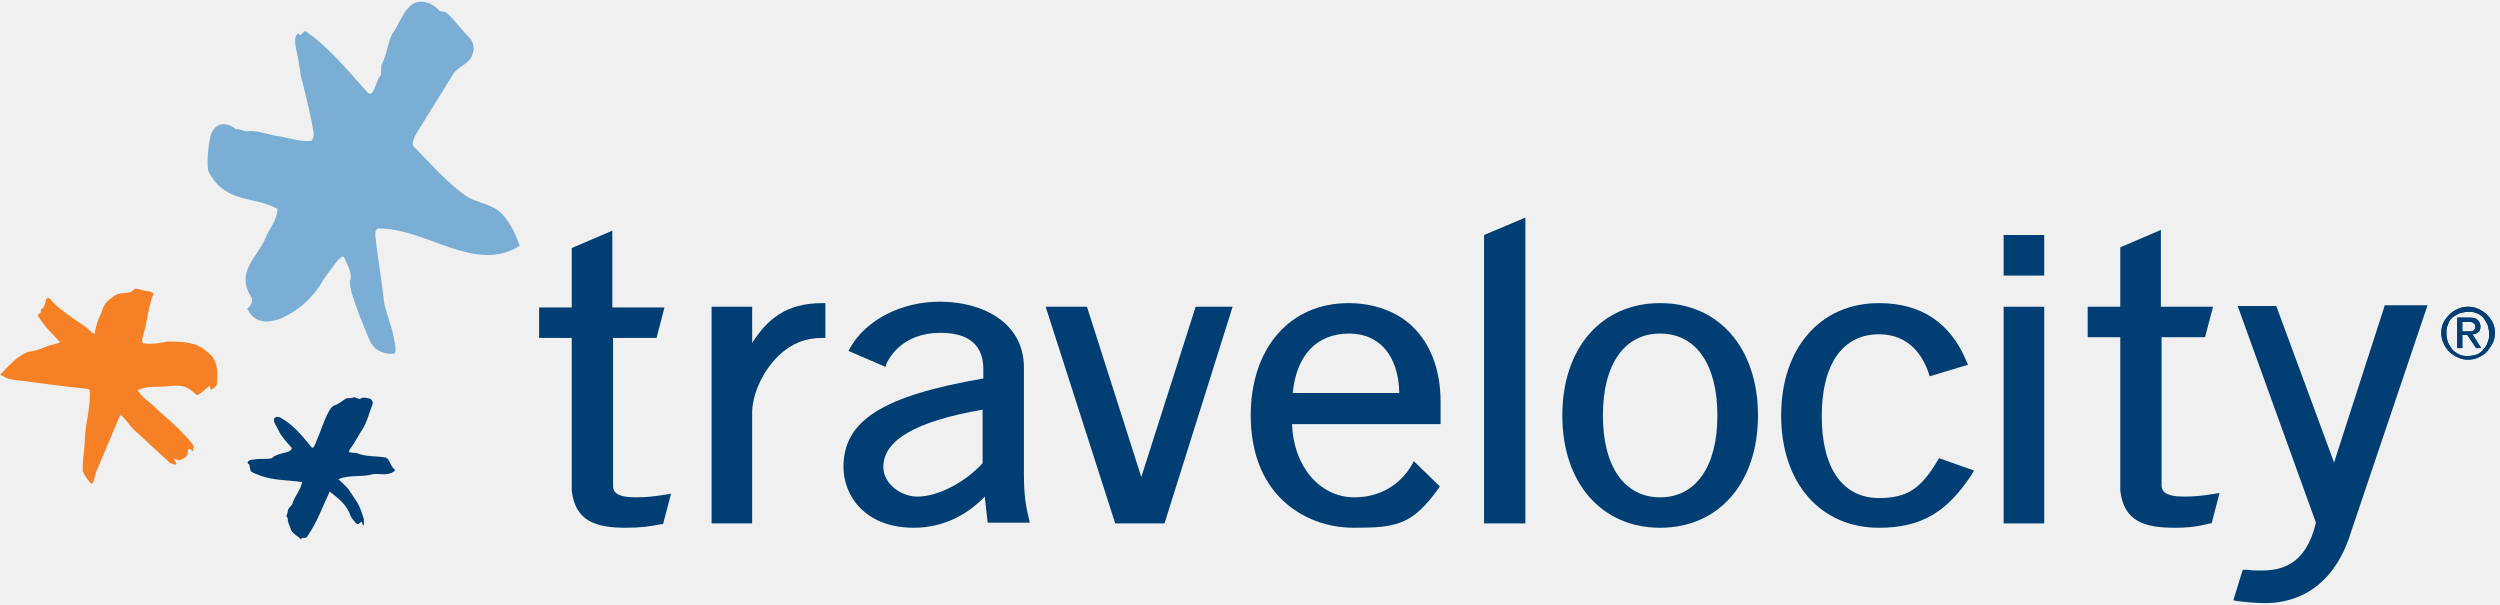
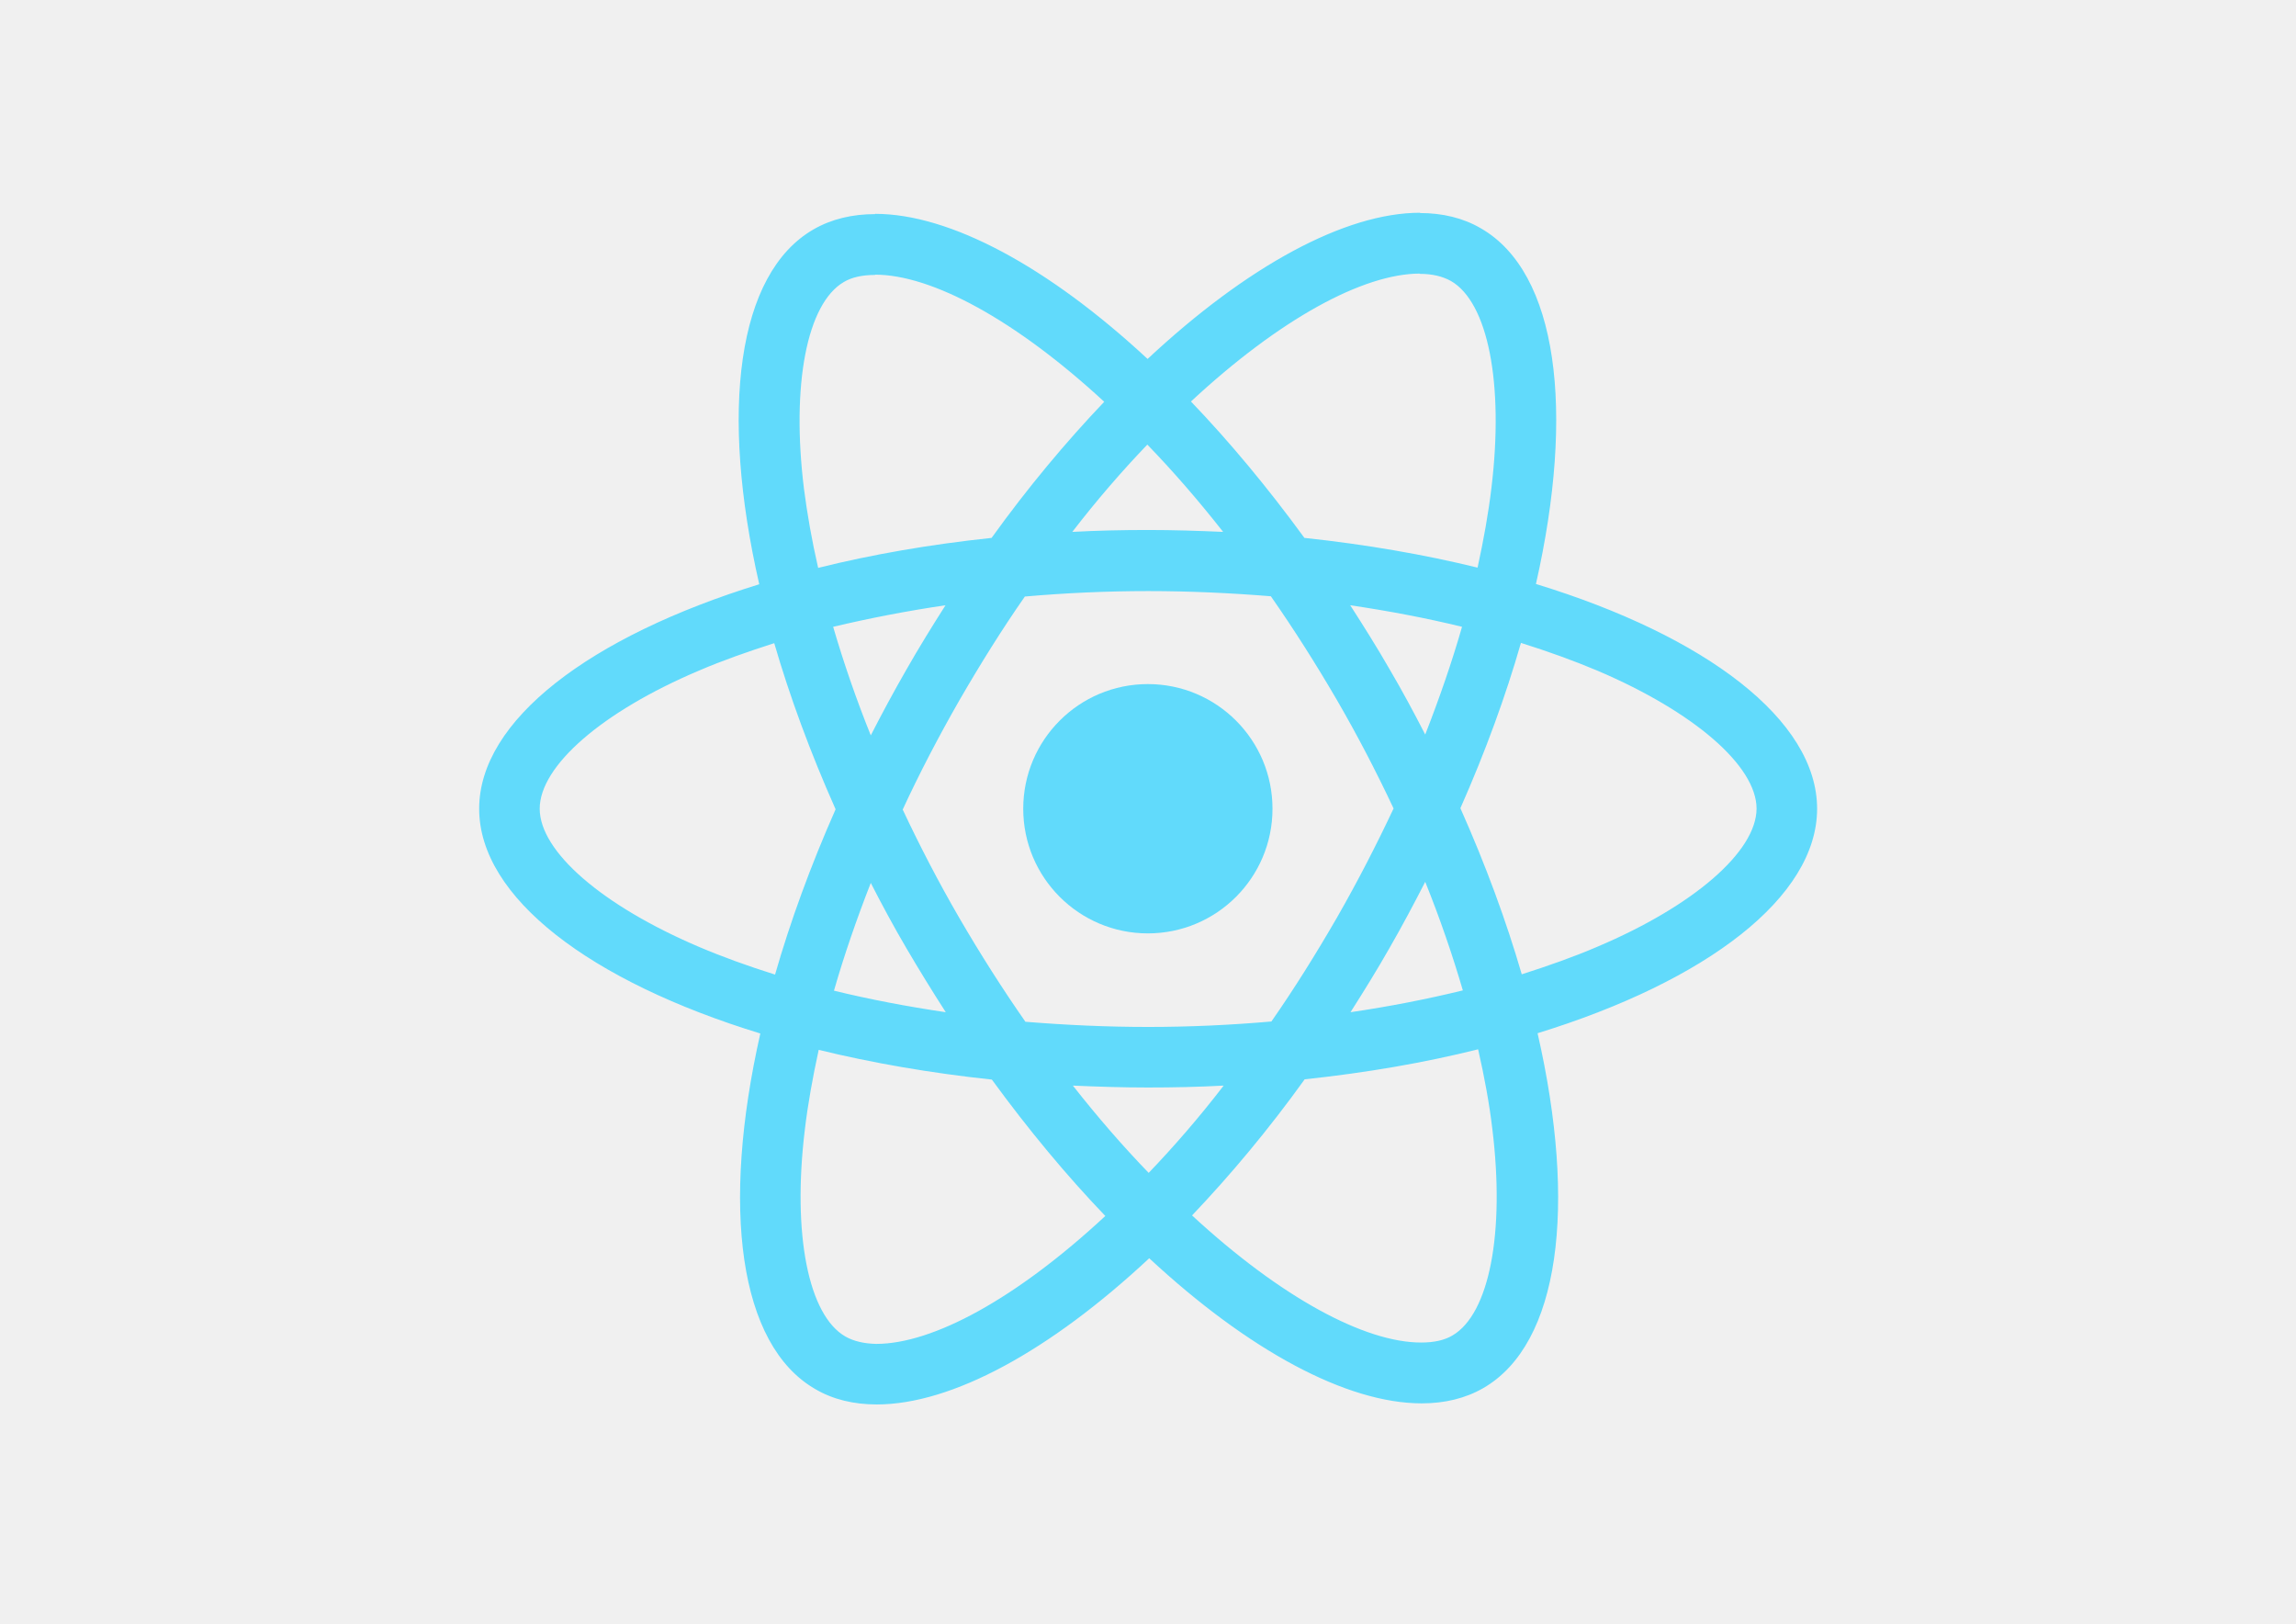
- <svg xmlns="http://www.w3.org/2000/svg" class="interstitial" enable-background="new 0 0 345 83" height="75px" id="Layer_3" preserveAspectRatio="xMidYMid meet" version="1.1" viewBox="0 0 345 83" width="310px" x="0px" xml:space="preserve" y="0px">
-   <style>
-     	.st0{fill:#F58025;}
-     	.st1{fill:#003E74;}
-     	.st2{fill:#7BAED4;}
-     	.header .st1 {fill:#FFFFFF;}
- </style>
-   <g id="g90" transform="translate(-19.3,-53.50357)">
-     <g id="g82">
-       <g id="g18">
-         <path class="st0" d="m 25.7,101.1 c 0.6,-0.3 1.3,-0.3 1.9,-0.6 -1,-1.1 -2.1,-2.1 -2.9,-3.4 -0.3,-0.4 -0.1,-0.5 0.1,-0.6 0.2,0 0.1,-0.4 0.2,-0.6 0.4,-0.1 0.4,-0.6 0.6,-0.9 0,-0.1 0,-0.4 0.1,-0.5 0.1,-0.1 0.3,-0.2 0.5,0 0.8,1 1.7,1.6 2.6,2.3 1.1,0.8 2.3,1.4 3.2,2.4 0.1,0 0.4,0.2 0.4,0 0.1,-1 0.5,-2 0.9,-2.8 0.1,-0.3 0.2,-0.7 0.4,-1 0.3,-0.6 1,-1 1.5,-1.4 0.9,-0.5 1.9,0 2.6,-0.8 0.2,-0.2 0.6,0 0.8,0 0.6,0.3 1.4,0.1 1.9,0.6 -0.8,1.8 -0.8,3.7 -1.4,5.6 -0.1,0.4 -0.3,1 -0.1,1.2 0.9,0.3 3.2,-0.1 3.3,-0.2 1.2,0 2.3,0 3.5,0.3 0.9,0.2 1.5,0.6 2.3,1.3 1.3,1 1.3,2.8 1.1,4.4 0,0.1 -0.6,0.7 -0.8,0.6 -0.1,0 -0.1,-0.4 -0.2,-0.5 -0.5,0.4 -1.4,1.3 -1.7,1.3 -0.1,0 -0.7,-0.6 -1,-0.8 -1,-0.7 -2.2,-0.5 -3.3,-0.4 -1.3,0.1 -2.6,-0.1 -3.9,0.5 0.5,0.9 1.3,1.4 2.1,2.1 1.2,1.2 2.4,2.1 3.6,3.3 0.8,0.9 1.6,1.5 2.1,2.5 -0.3,0.2 0,0.3 -0.2,0.5 -0.2,0.1 -0.2,-0.3 -0.4,-0.3 -0.2,0 -0.3,0.3 -0.3,0.5 0.1,0.1 -0.2,0.7 -0.4,0.7 -0.1,0.1 -0.6,0.4 -0.8,0.4 -0.1,0 -0.7,-0.3 -0.7,-0.2 0.2,0.3 0.4,0.7 0.3,0.8 -0.5,-0.1 -0.8,-0.1 -1.1,-0.5 -1.6,-1.4 -3.1,-2.9 -4.8,-4.4 -0.6,-0.6 -1,-1.4 -1.8,-2 -1.2,2.8 -2,4.8 -3.2,7.6 -0.3,0.5 -0.4,1.8 -0.7,1.9 -0.2,0.1 -0.9,-0.9 -1.3,-1.7 0,-1.7 0.2,-2.3 0.3,-4.1 v -0.3 c 0.1,-2.3 0.8,-4.3 0.7,-6.7 0,-0.2 -0.3,-0.3 -0.6,-0.3 -3,-0.3 -5.9,-0.7 -8.9,-1.1 -0.7,-0.1 -1.4,-0.1 -2.1,-0.4 -0.1,-0.1 -0.5,-0.3 -0.6,-0.3 -0.1,-0.1 -0.1,-0.1 -0.2,-0.1 1.2,-1.2 2.2,-2.5 3.9,-3.2 0.8,0 2,-0.5 2.5,-0.7 z" id="path12" />
-         <path class="st1" d="m 53.6,117.3 c -0.2,-0.1 -0.1,-0.3 -0.1,-0.3 0.2,-0.3 0.6,-0.3 0.8,-0.3 0.8,-0.2 1.7,0 2.5,-0.2 0.2,-0.1 0.3,-0.3 0.4,-0.3 0.6,-0.3 1.2,-0.4 1.9,-0.6 0.2,-0.1 0.6,-0.3 0.4,-0.6 -0.7,-0.8 -1.4,-1.5 -1.8,-2.4 -0.2,-0.5 -0.6,-0.9 -0.6,-1.4 0,-0.4 0.5,-0.5 0.9,-0.3 1.8,1 3,2.5 4.3,4.1 0.2,0.3 0.5,-0.4 0.6,-0.7 0.6,-1.3 1,-2.8 1.7,-4.1 0.2,-0.4 0.5,-0.9 0.9,-1 0.6,-0.2 1,-0.6 1.5,-0.9 0.4,-0.2 0.7,0 1.1,-0.2 0.2,-0.1 0.6,0.3 0.9,0.2 0.5,-0.3 0.9,-0.1 1.4,0 0.3,0.2 0.4,0.5 0.3,0.8 -0.5,1.2 -0.7,2.4 -1.5,3.6 -0.6,0.9 -1,1.8 -1.7,2.7 0,0.1 -0.1,0.3 0.1,0.3 0.4,0.1 0.9,0 1.2,0.2 1.2,0.4 2.4,0.3 3.7,0.5 0.6,0.2 0.6,1.1 1.2,1.6 0.3,0.2 -0.2,0.5 -0.6,0.6 -0.9,0.3 -1.8,-0.1 -2.7,0.2 -1.5,0.3 -3,0 -4.4,0.6 0.5,0.5 1,0.9 1.4,1.4 0.4,0.6 0.8,1.2 1.2,1.8 0.4,0.7 0.6,1.3 0.8,2 0.2,0.3 0.1,0.8 0.1,1.2 -0.2,-0.1 -0.2,-0.4 -0.3,-0.5 -0.2,0 -0.3,0.3 -0.6,0.3 -0.2,-0.1 -0.3,-0.3 -0.4,-0.4 -0.3,-0.3 -0.6,-0.8 -0.7,-1.2 -0.6,-1.3 -1.7,-2.1 -2.7,-2.9 -1,2.1 -1.7,4.2 -3.1,6.2 -0.1,0.2 -0.3,0.2 -0.6,0.2 -0.1,-0.1 -0.2,0.2 -0.3,0.2 -0.1,-0.2 -0.2,-0.2 -0.3,-0.3 -0.4,-0.3 -1,-0.7 -1.1,-1.2 -0.2,-0.5 -0.4,-0.9 -0.4,-1.4 0,-0.1 -0.2,-0.3 -0.2,-0.3 0.2,-0.3 0.2,-0.8 0.3,-1 0.2,-0.3 0.6,-0.6 0.6,-0.9 0.4,-1 1.1,-1.8 1.3,-2.8 -1.9,-0.3 -3.9,-0.2 -5.8,-0.9 -0.4,-0.2 -0.9,-0.3 -1.3,-0.6 -0.2,-0.7 -0.1,-0.9 -0.3,-1 z" id="path14" />
-         <path class="st2" d="m 55.9,86.2 c 0.6,-1.5 1.6,-2.4 1.7,-4.1 -3.2,-1.8 -7,-0.7 -9.4,-4.9 -0.6,-0.9 0,-5.1 0.3,-5.6 0.7,-1.5 2.1,-1.5 3.4,-0.5 0.1,-0.1 1.1,0.2 1.3,0.3 1.3,-0.2 2.7,0.3 4.1,0.6 1.8,0.2 3.3,0.9 5,0.7 0.1,-0.1 0.3,-0.5 0.3,-1 -0.4,-2.5 -1,-4.7 -1.6,-7.3 -0.3,-0.6 -0.2,-1.4 -0.4,-2 -0.1,-1.5 -1.1,-3.8 -0.2,-4.5 0.1,-0.1 0.3,0.3 0.4,0.2 0.3,-0.2 0.4,-0.6 0.7,-0.5 3.1,2.1 5.7,5.3 8.5,8.4 0.9,0.9 1.1,-1.5 1.8,-2.3 0.2,-0.4 0,-1.3 0.2,-1.6 0.7,-1.3 0.8,-2.9 1.4,-4.1 1.1,-1.5 1.7,-3.8 3.3,-4.4 1.1,-0.3 2.3,0.1 3.3,1.2 0.2,0.1 0.7,0 1,0.3 1.1,1 2,2.3 3.2,3.5 0.4,0.5 0.6,1.4 0.4,1.8 -0.3,1.7 -1.8,1.8 -2.7,3 -1.7,2.8 -3.5,5.6 -5.2,8.4 -0.2,0.4 -0.7,1.3 -0.3,1.7 2.4,2.4 4.5,4.9 7.2,6.8 1.7,1.1 3.5,1 5,2.5 1.1,1.3 1.9,2.7 2.4,4.4 -6.1,3.9 -13,-2.5 -19.5,-2.4 -0.5,0.1 -0.4,0.8 -0.4,1.1 0.3,2.8 0.8,5.5 1.1,8.2 0.1,1.9 1.1,3.8 1.4,5.6 0.1,0.7 0.7,2.5 -0.2,2.4 -1,0 -2.4,-0.3 -3.1,-1.9 -0.9,-2.1 -1.8,-4.3 -2.5,-6.6 -0.1,-0.7 -0.4,-1.3 -0.1,-1.9 0.1,-1.1 -0.6,-2.1 -0.9,-2.9 -0.2,-0.4 -0.6,0.2 -0.9,0.4 -0.9,1.2 -1.8,2.3 -2.6,3.7 -1.5,2.1 -3.2,3.4 -5.2,4.3 -1.5,0.6 -3.7,0.9 -4.7,-1.4 0.5,-0.1 0.9,-1.2 0.6,-1.5 -2.3,-3.5 0.9,-5.6 1.9,-8.1 z" id="path16" />
-       </g>
-       <g class="st1" id="g80">
-         <g id="g78">
-           <g id="g72">
-             <g id="g66">
-               <g id="g58">
-                 <g id="g22">
-                   <path d="m 123.1,125.5 h -5.6 V 95.6 h 5.6 v 5 c 2.1,-3.3 4.7,-5.5 9.7,-5.5 h 0.4 v 4.8 h -0.4 c -2.4,0 -4.3,0.8 -6,2.4 -2.1,2 -3.6,5.1 -3.7,7.7 0,0 0,15.5 0,15.5 z" id="path20" />
-                 </g>
-                 <g id="g26">
-                   <path d="m 145.4,126.1 c -6.7,0 -9.7,-4.4 -9.7,-8.4 0,-6.4 5.4,-9.8 19.3,-12.2 v -1.3 c 0,-3.3 -2,-5 -5.9,-5 -5.2,0 -7,3.3 -7.5,4.3 l -0.1,0.4 -5.1,-2.2 0.2,-0.4 c 2.2,-3.9 7.1,-6.4 12.4,-6.4 5.8,0 11.6,2.8 11.6,9.1 v 14.7 c 0,3 0.3,4.6 0.7,6.2 l 0.1,0.5 h -5.8 l -0.4,-3.6 c -2.1,2.2 -5.4,4.3 -9.8,4.3 z m 9.5,-16.3 c -9.2,1.6 -13.7,4.2 -13.7,7.9 0,2.4 2.5,4.1 4.7,4.1 2.8,0 6.5,-1.9 9,-4.6 z" id="path24" />
-                 </g>
-                 <g id="g30">
-                   <path d="m 180,125.5 h -6.8 l -9.6,-29.9 h 5.7 l 7.5,23.5 7.5,-23.5 h 5.1 z" id="path28" />
-                 </g>
-                 <g id="g34">
-                   <path d="m 229.8,125.5 h -5.7 V 85.7 l 5.7,-2.4 z" id="path32" />
-                 </g>
-                 <g id="g38">
-                   <path d="m 248.4,126.1 c -8.1,0 -13.5,-6.2 -13.5,-15.5 0,-9.3 5.4,-15.5 13.5,-15.5 8.1,0 13.5,6.2 13.5,15.5 0,9.3 -5.4,15.5 -13.5,15.5 z m 0,-26.8 c -4.9,0 -7.9,4.2 -7.9,11.3 0,7.1 3,11.3 7.9,11.3 4.9,0 7.9,-4.2 7.9,-11.3 0,-7.1 -3,-11.3 -7.9,-11.3 z" id="path36" />
-                 </g>
-                 <g id="g42">
-                   <path d="m 278.6,126.1 c -8.1,0 -13.5,-6.2 -13.5,-15.5 0,-9.3 5.4,-15.5 13.5,-15.5 5.8,0 9.9,2.7 12.1,8.1 l 0.2,0.4 -5.3,1.6 -0.1,-0.3 c -0.8,-2.5 -2.7,-5.5 -6.9,-5.5 -5,0 -7.9,4.1 -7.9,11.3 0,7.2 2.9,11.3 7.9,11.3 3.9,0 5.8,-1.3 8.1,-5.2 l 0.2,-0.3 4.8,1.7 -0.2,0.4 c -3.5,5.4 -7.1,7.5 -12.9,7.5 z" id="path40" />
-                 </g>
-                 <g id="g46">
-                   <path d="m 301.4,125.5 h -5.6 V 95.6 h 5.6 z" id="path44" />
-                 </g>
-                 <g id="g52">
-                   <g id="g50">
-                     <path d="m 105.7,126.1 c -4.2,0 -7,-0.9 -7.5,-5.1 V 99.9 h -4.5 v -4.2 h 4.5 v -8.2 l 5.6,-2.4 v 10.6 h 7.2 l -1.1,4.2 h -6 v 20.4 c 0,0.8 0.4,1.6 3.1,1.6 1.4,0 2.5,-0.1 4.3,-0.4 l 0.6,-0.1 -1.1,4.2 h -0.2 c -1.6,0.3 -2.8,0.5 -4.9,0.5 z" id="path48" />
-                   </g>
-                 </g>
-                 <g id="g56">
-                   <path d="m 331.9,136.5 c -1.5,0 -3.3,-0.2 -4,-0.3 l -0.4,-0.1 1.3,-4.2 h 0.3 c 0.1,0 0.3,0 0.4,0 0.5,0.1 1.1,0.1 1.8,0.1 2.8,0 6.2,-0.7 7.6,-6.6 L 328.1,95.5 h 5.3 l 0.1,0.2 7.9,21.4 7,-21.7 h 5.9 l -10.9,32.3 c -2.8,7.7 -8.4,8.8 -11.5,8.8 z" id="path54" />
-                 </g>
-               </g>
-               <g id="g64">
-                 <g id="g62">
-                   <path d="m 319.4,126.1 c -4.2,0 -7,-0.9 -7.5,-5.1 v -0.1 -21.1 h -4.5 v -4.2 h 4.5 v -8.2 l 5.6,-2.4 v 10.6 h 7.2 l -1.1,4.2 h -6 v 20.4 c 0,0.8 0.4,1.6 3.1,1.6 1.4,0 2.5,-0.1 4.3,-0.4 l 0.6,-0.1 -1.1,4.2 h -0.2 c -1.6,0.4 -2.8,0.6 -4.9,0.6 z" id="path60" />
-                 </g>
-               </g>
-             </g>
-             <g id="g70">
-               <path d="m 206.2,126.1 c -3.8,0 -7.2,-1.3 -9.8,-3.7 -3,-2.8 -4.5,-6.9 -4.5,-11.8 0,-9.3 5.4,-15.5 13.5,-15.5 3.4,0 6.6,1.1 8.8,3.2 2.5,2.4 3.9,6 3.9,10.4 v 3.1 h -20.5 c 0.2,5.8 3.8,10.1 8.6,10.1 3.4,0 6.3,-1.6 8,-4.6 l 0.2,-0.4 3.6,3.5 -0.2,0.3 c -3.6,5 -5.8,5.4 -11.6,5.4 z m -8.5,-18.6 h 14.7 c -0.1,-5.1 -2.7,-8.2 -6.9,-8.2 -4.5,0 -7.3,3 -7.8,8.2 z" id="path68" />
-             </g>
-           </g>
-           <g id="g76">
-             <path d="m 301.4,91.3 h -5.6 v -5.6 h 5.6 z" id="path74" />
-           </g>
-         </g>
-       </g>
-     </g>
-     <g class="st1" id="g88">
-       <path d="m 356.5,97.8 c 0.2,-0.4 0.5,-0.8 0.8,-1.1 0.3,-0.3 0.7,-0.6 1.2,-0.8 0.4,-0.2 0.9,-0.3 1.4,-0.3 0.5,0 1,0.1 1.4,0.3 0.4,0.2 0.8,0.4 1.2,0.8 0.3,0.3 0.6,0.7 0.8,1.1 0.2,0.4 0.3,0.9 0.3,1.4 0,0.5 -0.1,1 -0.3,1.4 -0.2,0.4 -0.5,0.8 -0.8,1.2 -0.3,0.3 -0.7,0.6 -1.2,0.8 -0.4,0.2 -0.9,0.3 -1.4,0.3 -0.5,0 -1,-0.1 -1.4,-0.3 -0.4,-0.2 -0.8,-0.4 -1.2,-0.8 -0.3,-0.3 -0.6,-0.7 -0.8,-1.2 -0.2,-0.4 -0.3,-0.9 -0.3,-1.4 0,-0.5 0.1,-1 0.3,-1.4 z m 0.6,2.7 c 0.2,0.4 0.4,0.7 0.6,1 0.3,0.3 0.6,0.5 1,0.7 0.4,0.2 0.8,0.2 1.2,0.2 0.4,0 0.8,-0.1 1.2,-0.2 0.4,-0.2 0.7,-0.4 0.9,-0.7 0.3,-0.3 0.5,-0.6 0.6,-1 0.2,-0.4 0.2,-0.8 0.2,-1.2 0,-0.4 -0.1,-0.8 -0.2,-1.2 -0.2,-0.4 -0.4,-0.7 -0.6,-1 -0.3,-0.3 -0.6,-0.5 -0.9,-0.6 -0.4,-0.2 -0.8,-0.2 -1.2,-0.2 -0.4,0 -0.8,0.1 -1.2,0.2 -0.4,0.2 -0.7,0.4 -1,0.6 -0.3,0.3 -0.5,0.6 -0.6,1 -0.2,0.4 -0.2,0.8 -0.2,1.2 0,0.4 0.1,0.8 0.2,1.2 z m 3,-3.4 c 0.5,0 0.9,0.1 1.1,0.3 0.2,0.2 0.4,0.5 0.4,0.9 0,0.4 -0.1,0.7 -0.3,0.8 -0.2,0.2 -0.5,0.3 -0.8,0.3 l 1.2,1.9 H 361 l -1.2,-1.8 h -0.7 v 1.8 h -0.7 v -4.2 z m -0.3,1.9 c 0.1,0 0.3,0 0.4,0 0.1,0 0.3,0 0.4,-0.1 0.1,0 0.2,-0.1 0.2,-0.2 0.1,-0.1 0.1,-0.2 0.1,-0.4 0,-0.1 0,-0.3 -0.1,-0.3 -0.1,0 -0.1,-0.1 -0.2,-0.2 -0.1,0 -0.2,-0.1 -0.3,-0.1 -0.1,0 -0.2,0 -0.3,0 h -0.9 V 99 Z" id="path84" />
-       <path d="m 356.5,97.8 c 0.2,-0.4 0.5,-0.8 0.8,-1.1 0.3,-0.3 0.7,-0.6 1.2,-0.8 0.4,-0.2 0.9,-0.3 1.4,-0.3 0.5,0 1,0.1 1.4,0.3 0.4,0.2 0.8,0.4 1.2,0.8 0.3,0.3 0.6,0.7 0.8,1.1 0.2,0.4 0.3,0.9 0.3,1.4 0,0.5 -0.1,1 -0.3,1.4 -0.2,0.4 -0.5,0.8 -0.8,1.2 -0.3,0.3 -0.7,0.6 -1.2,0.8 -0.4,0.2 -0.9,0.3 -1.4,0.3 -0.5,0 -1,-0.1 -1.4,-0.3 -0.4,-0.2 -0.8,-0.4 -1.2,-0.8 -0.3,-0.3 -0.6,-0.7 -0.8,-1.2 -0.2,-0.4 -0.3,-0.9 -0.3,-1.4 0,-0.5 0.1,-1 0.3,-1.4 z m 0.6,2.7 c 0.2,0.4 0.4,0.7 0.6,1 0.3,0.3 0.6,0.5 1,0.7 0.4,0.2 0.8,0.2 1.2,0.2 0.4,0 0.8,-0.1 1.2,-0.2 0.4,-0.2 0.7,-0.4 0.9,-0.7 0.3,-0.3 0.5,-0.6 0.6,-1 0.2,-0.4 0.2,-0.8 0.2,-1.2 0,-0.4 -0.1,-0.8 -0.2,-1.2 -0.2,-0.4 -0.4,-0.7 -0.6,-1 -0.3,-0.3 -0.6,-0.5 -0.9,-0.6 -0.4,-0.2 -0.8,-0.2 -1.2,-0.2 -0.4,0 -0.8,0.1 -1.2,0.2 -0.4,0.2 -0.7,0.4 -1,0.6 -0.3,0.3 -0.5,0.6 -0.6,1 -0.2,0.4 -0.2,0.8 -0.2,1.2 0,0.4 0.1,0.8 0.2,1.2 z m 3,-3.4 c 0.5,0 0.9,0.1 1.1,0.3 0.2,0.2 0.4,0.5 0.4,0.9 0,0.4 -0.1,0.7 -0.3,0.8 -0.2,0.2 -0.5,0.3 -0.8,0.3 l 1.2,1.9 H 361 l -1.2,-1.8 h -0.7 v 1.8 h -0.7 v -4.2 z m -0.3,1.9 c 0.1,0 0.3,0 0.4,0 0.1,0 0.3,0 0.4,-0.1 0.1,0 0.2,-0.1 0.2,-0.2 0.1,-0.1 0.1,-0.2 0.1,-0.4 0,-0.1 0,-0.3 -0.1,-0.3 -0.1,0 -0.1,-0.1 -0.2,-0.2 -0.1,0 -0.2,-0.1 -0.3,-0.1 -0.1,0 -0.2,0 -0.3,0 h -0.9 V 99 Z" id="path86" />
-     </g>
+ <svg xmlns="http://www.w3.org/2000/svg" viewBox="0 0 841.9 595.3">
+   <g fill="#61DAFB">
+     <path d="M666.3 296.5c0-32.5-40.7-63.3-103.1-82.4 14.4-63.6 8-114.2-20.2-130.4-6.5-3.8-14.1-5.6-22.4-5.6v22.3c4.6 0 8.3.9 11.4 2.6 13.6 7.8 19.5 37.5 14.9 75.7-1.1 9.4-2.9 19.3-5.1 29.4-19.6-4.8-41-8.5-63.5-10.9-13.5-18.5-27.5-35.3-41.6-50 32.6-30.3 63.2-46.9 84-46.9V78c-27.5 0-63.5 19.6-99.9 53.6-36.4-33.8-72.4-53.2-99.9-53.2v22.3c20.7 0 51.4 16.5 84 46.6-14 14.7-28 31.4-41.3 49.9-22.6 2.4-44 6.1-63.6 11-2.3-10-4-19.7-5.2-29-4.7-38.2 1.1-67.9 14.6-75.8 3-1.8 6.9-2.6 11.5-2.6V78.5c-8.4 0-16 1.8-22.6 5.6-28.1 16.2-34.4 66.7-19.9 130.1-62.2 19.2-102.7 49.9-102.7 82.3 0 32.5 40.7 63.3 103.1 82.4-14.4 63.6-8 114.2 20.2 130.4 6.5 3.8 14.1 5.6 22.5 5.6 27.5 0 63.5-19.6 99.9-53.6 36.4 33.8 72.4 53.2 99.9 53.2 8.4 0 16-1.8 22.6-5.6 28.1-16.2 34.4-66.7 19.9-130.1 62-19.1 102.5-49.9 102.5-82.3zm-130.2-66.7c-3.7 12.9-8.3 26.2-13.5 39.5-4.1-8-8.4-16-13.1-24-4.6-8-9.5-15.8-14.4-23.4 14.2 2.1 27.9 4.7 41 7.9zm-45.8 106.5c-7.8 13.5-15.8 26.3-24.1 38.2-14.9 1.3-30 2-45.2 2-15.1 0-30.2-.7-45-1.9-8.3-11.9-16.4-24.6-24.2-38-7.6-13.1-14.5-26.4-20.8-39.8 6.2-13.4 13.2-26.8 20.7-39.9 7.8-13.5 15.8-26.3 24.1-38.2 14.9-1.3 30-2 45.2-2 15.1 0 30.2.7 45 1.9 8.3 11.9 16.4 24.6 24.2 38 7.6 13.1 14.5 26.4 20.8 39.8-6.3 13.4-13.2 26.8-20.7 39.9zm32.3-13c5.4 13.4 10 26.8 13.8 39.8-13.1 3.2-26.9 5.9-41.2 8 4.9-7.7 9.8-15.6 14.4-23.7 4.6-8 8.9-16.1 13-24.1zM421.2 430c-9.3-9.6-18.6-20.3-27.8-32 9 .4 18.2.7 27.5.7 9.4 0 18.7-.2 27.8-.7-9 11.7-18.3 22.4-27.5 32zm-74.4-58.9c-14.2-2.1-27.9-4.7-41-7.9 3.7-12.9 8.3-26.2 13.5-39.5 4.1 8 8.4 16 13.1 24 4.7 8 9.5 15.8 14.4 23.4zM420.7 163c9.3 9.6 18.6 20.3 27.8 32-9-.4-18.2-.7-27.5-.7-9.4 0-18.7.2-27.8.7 9-11.7 18.3-22.4 27.5-32zm-74 58.9c-4.9 7.7-9.8 15.6-14.4 23.7-4.6 8-8.9 16-13 24-5.4-13.4-10-26.8-13.8-39.8 13.1-3.1 26.9-5.8 41.2-7.9zm-90.5 125.2c-35.4-15.1-58.3-34.9-58.3-50.6 0-15.7 22.9-35.6 58.3-50.6 8.6-3.7 18-7 27.7-10.1 5.7 19.6 13.2 40 22.5 60.9-9.2 20.8-16.6 41.1-22.2 60.6-9.9-3.1-19.3-6.5-28-10.2zM310 490c-13.6-7.8-19.5-37.5-14.9-75.7 1.1-9.4 2.9-19.3 5.1-29.4 19.6 4.8 41 8.5 63.5 10.9 13.5 18.5 27.5 35.3 41.6 50-32.6 30.3-63.2 46.9-84 46.9-4.5-.1-8.3-1-11.3-2.7zm237.2-76.2c4.7 38.2-1.1 67.9-14.6 75.8-3 1.8-6.9 2.6-11.5 2.6-20.7 0-51.4-16.5-84-46.6 14-14.7 28-31.4 41.3-49.9 22.6-2.4 44-6.1 63.6-11 2.3 10.1 4.1 19.8 5.2 29.1zm38.5-66.7c-8.6 3.7-18 7-27.7 10.1-5.7-19.6-13.2-40-22.5-60.9 9.2-20.8 16.6-41.1 22.2-60.6 9.9 3.1 19.3 6.5 28.1 10.2 35.4 15.1 58.3 34.9 58.3 50.6-.1 15.7-23 35.6-58.4 50.6zM320.8 78.4z" />
+     <circle cx="420.9" cy="296.5" r="45.7" />
+     <path d="M520.5 78.1z" />
  </g>
</svg>
